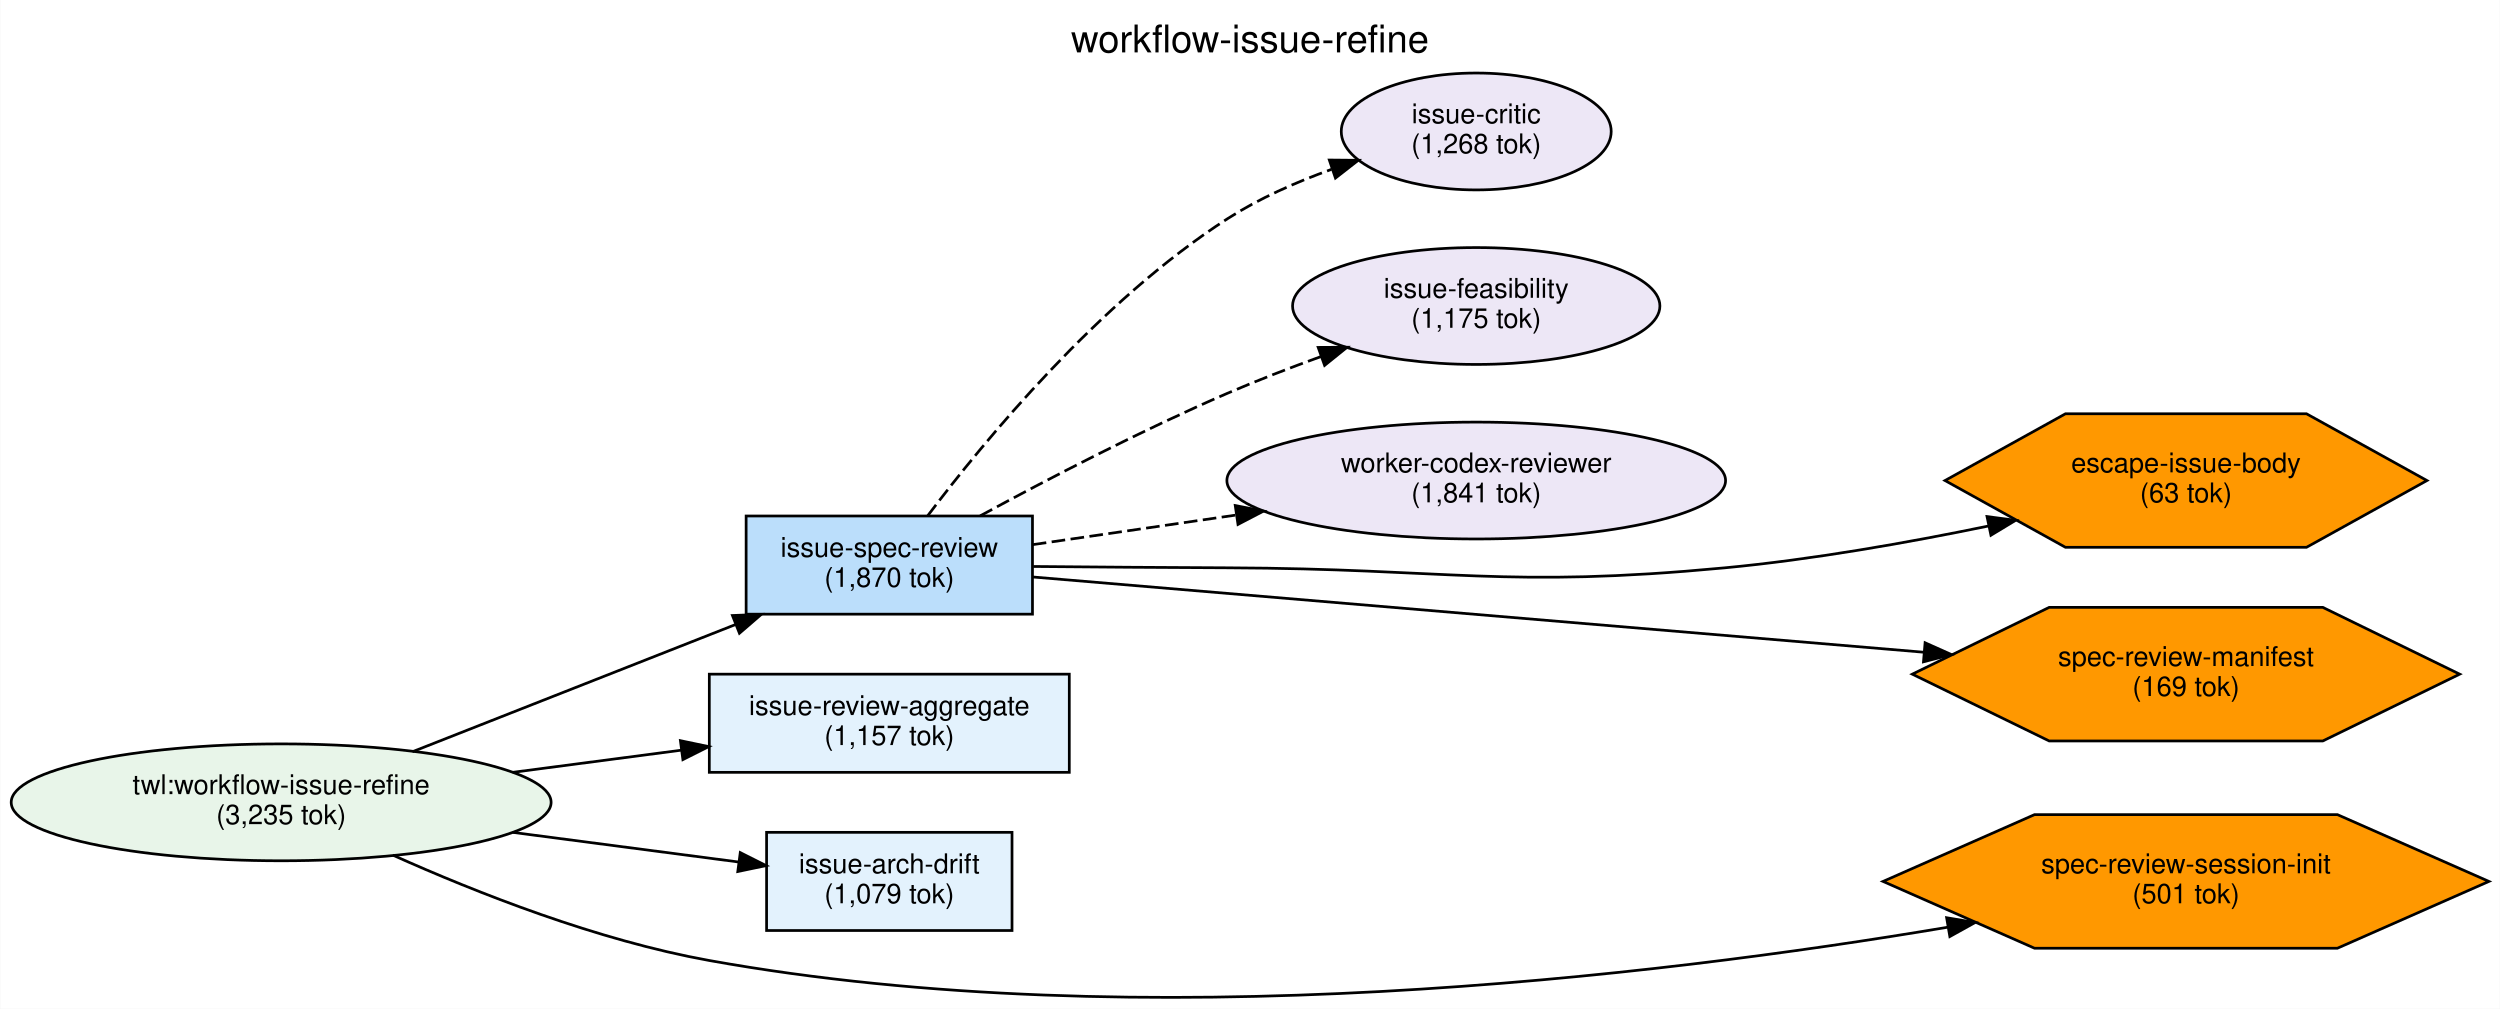
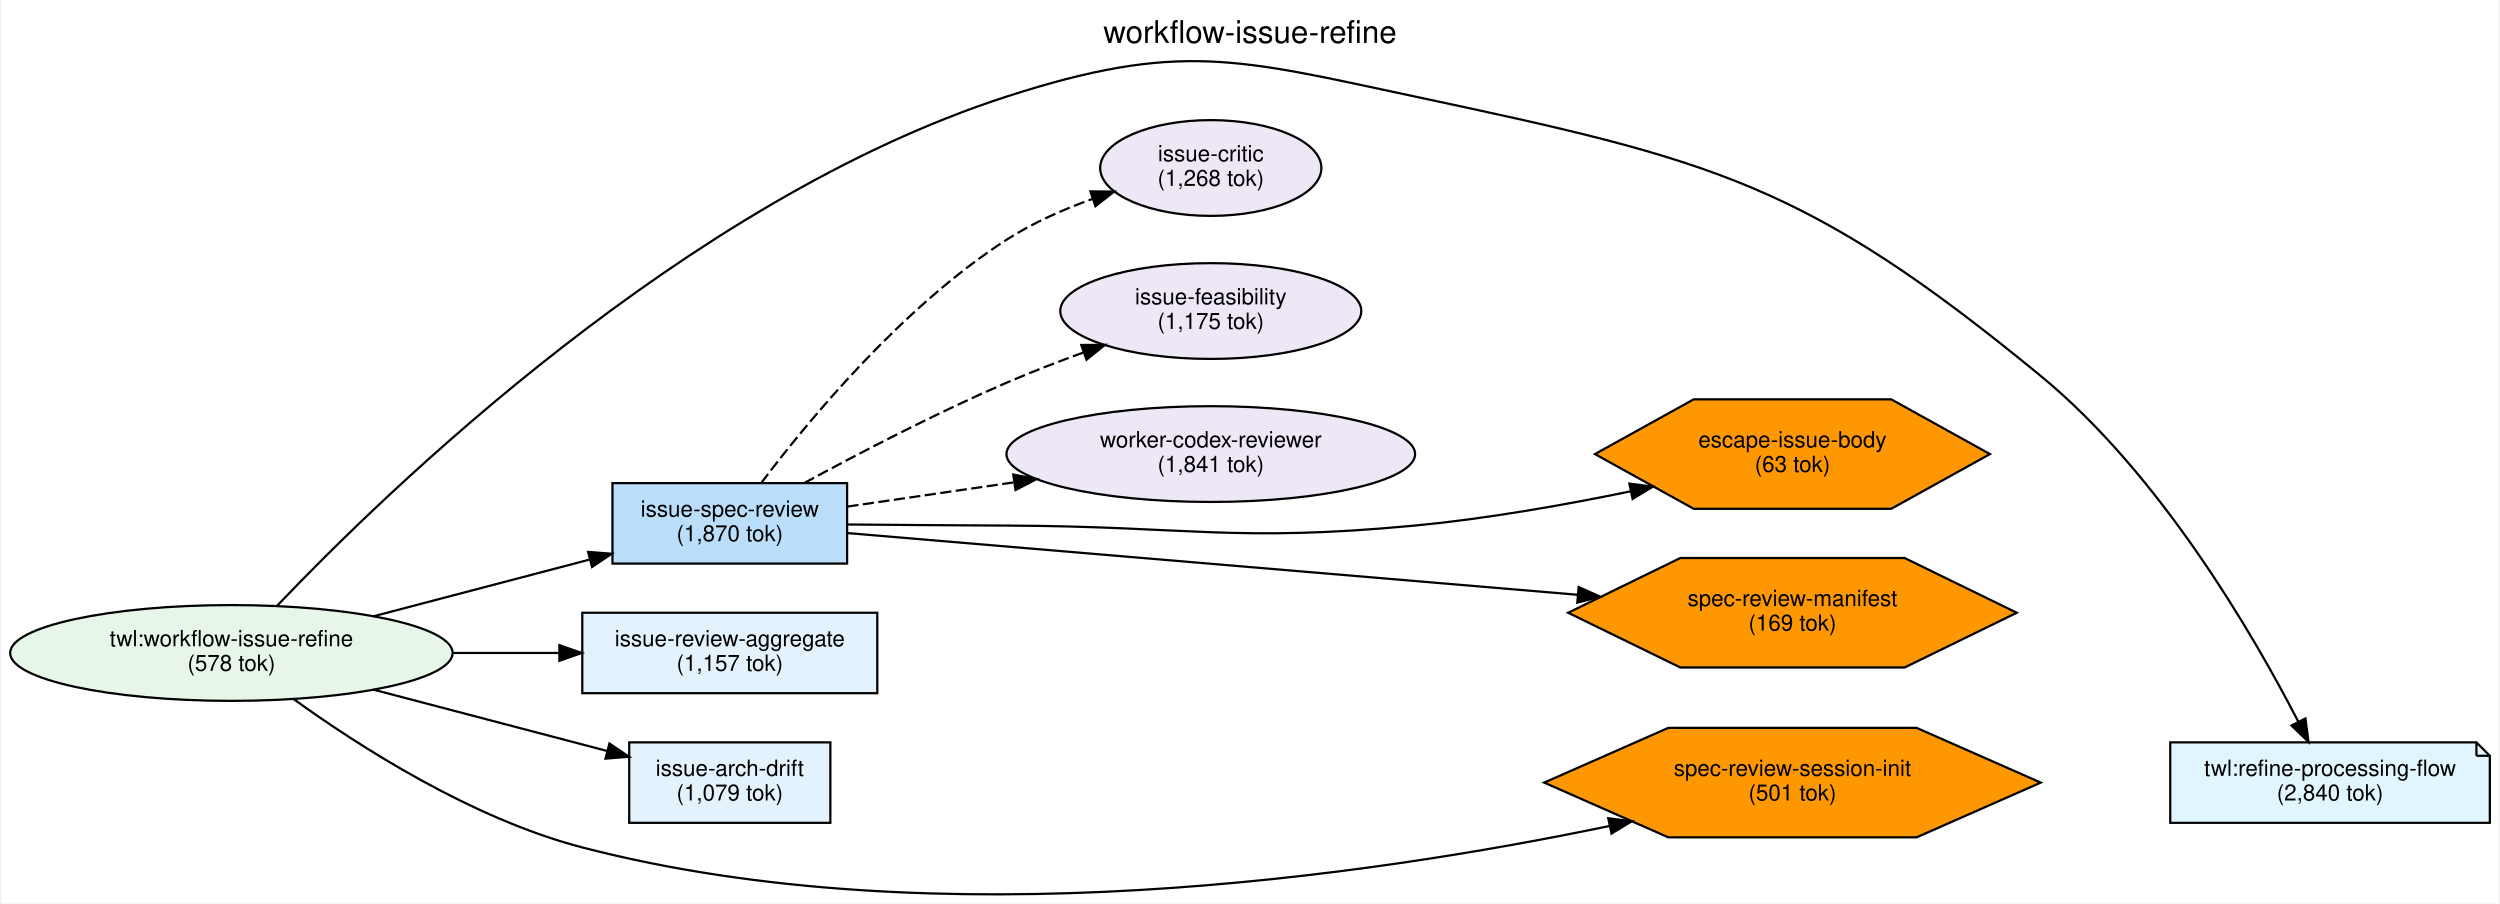
- <svg xmlns="http://www.w3.org/2000/svg" width="917pt" height="370pt" viewBox="0.00 0.00 916.51 369.89">
-   <g id="graph0" class="graph" transform="scale(1 1) rotate(0) translate(4 365.89)">
-     <polygon fill="white" stroke="transparent" points="-4,4 -4,-365.89 912.51,-365.89 912.51,4 -4,4" />
-     <text text-anchor="middle" x="454.26" y="-346.69" font-family="Helvetica,sans-Serif" font-size="14.00">workflow-issue-refine</text>
+ <svg xmlns="http://www.w3.org/2000/svg" width="1118pt" height="404pt" viewBox="0.00 0.00 1117.51 404.22">
+   <g id="graph0" class="graph" transform="scale(1 1) rotate(0) translate(4 400.22)">
+     <polygon fill="white" stroke="transparent" points="-4,4 -4,-400.22 1113.51,-400.22 1113.51,4 -4,4" />
+     <text text-anchor="middle" x="554.76" y="-381.02" font-family="Helvetica,sans-Serif" font-size="14.00">workflow-issue-refine</text>
    <g id="node1" class="node">
-       <ellipse fill="#e8f5e9" stroke="black" cx="98.99" cy="-71.68" rx="98.99" ry="21.43" />
-       <text text-anchor="middle" x="98.99" y="-74.68" font-family="Helvetica,sans-Serif" font-size="10.00">twl:workflow-issue-refine</text>
-       <text text-anchor="middle" x="98.99" y="-63.68" font-family="Helvetica,sans-Serif" font-size="10.00">(3,235 tok)</text>
+       <ellipse fill="#e8f5e9" stroke="black" cx="98.99" cy="-108.05" rx="98.99" ry="21.43" />
+       <text text-anchor="middle" x="98.99" y="-111.05" font-family="Helvetica,sans-Serif" font-size="10.00">twl:workflow-issue-refine</text>
+       <text text-anchor="middle" x="98.99" y="-100.05" font-family="Helvetica,sans-Serif" font-size="10.00">(578 tok)</text>
    </g>
    <g id="node2" class="node">
-       <polygon fill="#bbdefb" stroke="black" points="374.49,-176.68 269.49,-176.68 269.49,-140.68 374.49,-140.68 374.49,-176.68" />
-       <text text-anchor="middle" x="321.99" y="-161.68" font-family="Helvetica,sans-Serif" font-size="10.00">issue-spec-review</text>
-       <text text-anchor="middle" x="321.99" y="-150.68" font-family="Helvetica,sans-Serif" font-size="10.00">(1,870 tok)</text>
+       <polygon fill="#e1f5fe" stroke="black" points="1103.51,-68.05 966.51,-68.05 966.51,-32.05 1109.51,-32.05 1109.51,-62.05 1103.51,-68.05" />
+       <polyline fill="none" stroke="black" points="1103.51,-68.05 1103.51,-62.05 " />
+       <polyline fill="none" stroke="black" points="1109.51,-62.05 1103.51,-62.05 " />
+       <text text-anchor="middle" x="1038.01" y="-53.05" font-family="Helvetica,sans-Serif" font-size="10.00">twl:refine-processing-flow</text>
+       <text text-anchor="middle" x="1038.01" y="-42.05" font-family="Helvetica,sans-Serif" font-size="10.00">(2,840 tok)</text>
+     </g>
+     <g id="edge5" class="edge">
+       <path fill="none" stroke="black" d="M119.24,-128.97C167.91,-180.11 302.3,-310.72 445.99,-357.05 523.16,-381.93 549.12,-373.95 628.42,-357.05 761.75,-328.65 803.19,-318.6 908.51,-232.05 962.09,-188.02 1003.65,-116.39 1023.75,-77.41" />
+       <polygon fill="black" stroke="black" points="1027,-78.75 1028.39,-68.25 1020.75,-75.59 1027,-78.75" />
+     </g>
+     <g id="node3" class="node">
+       <polygon fill="#bbdefb" stroke="black" points="374.49,-184.05 269.49,-184.05 269.49,-148.05 374.49,-148.05 374.49,-184.05" />
+       <text text-anchor="middle" x="321.99" y="-169.05" font-family="Helvetica,sans-Serif" font-size="10.00">issue-spec-review</text>
+       <text text-anchor="middle" x="321.99" y="-158.05" font-family="Helvetica,sans-Serif" font-size="10.00">(1,870 tok)</text>
    </g>
    <g id="edge1" class="edge">
-       <path fill="none" stroke="black" d="M147.13,-90.24C181.81,-103.89 229.06,-122.49 265.55,-136.86" />
-       <polygon fill="black" stroke="black" points="264.47,-140.19 275.06,-140.6 267.04,-133.68 264.47,-140.19" />
+       <path fill="none" stroke="black" d="M162.44,-124.44C192.71,-132.39 228.96,-141.9 259.16,-149.82" />
+       <polygon fill="black" stroke="black" points="258.58,-153.29 269.15,-152.45 260.36,-146.52 258.58,-153.29" />
    </g>
-     <g id="node3" class="node">
-       <polygon fill="#e3f2fd" stroke="black" points="387.99,-118.68 255.99,-118.68 255.99,-82.68 387.99,-82.68 387.99,-118.68" />
-       <text text-anchor="middle" x="321.99" y="-103.68" font-family="Helvetica,sans-Serif" font-size="10.00">issue-review-aggregate</text>
-       <text text-anchor="middle" x="321.99" y="-92.68" font-family="Helvetica,sans-Serif" font-size="10.00">(1,157 tok)</text>
+     <g id="node4" class="node">
+       <polygon fill="#e3f2fd" stroke="black" points="387.99,-126.05 255.99,-126.05 255.99,-90.05 387.99,-90.05 387.99,-126.05" />
+       <text text-anchor="middle" x="321.99" y="-111.05" font-family="Helvetica,sans-Serif" font-size="10.00">issue-review-aggregate</text>
+       <text text-anchor="middle" x="321.99" y="-100.05" font-family="Helvetica,sans-Serif" font-size="10.00">(1,157 tok)</text>
    </g>
    <g id="edge2" class="edge">
-       <path fill="none" stroke="black" d="M183.86,-82.68C204.23,-85.36 225.88,-88.2 245.82,-90.82" />
-       <polygon fill="black" stroke="black" points="245.39,-94.29 255.76,-92.12 246.3,-87.35 245.39,-94.29" />
+       <path fill="none" stroke="black" d="M198.21,-108.05C214.04,-108.05 230.21,-108.05 245.4,-108.05" />
+       <polygon fill="black" stroke="black" points="245.74,-111.55 255.74,-108.05 245.74,-104.55 245.74,-111.55" />
    </g>
-     <g id="node4" class="node">
-       <polygon fill="#e3f2fd" stroke="black" points="366.99,-60.68 276.99,-60.68 276.99,-24.68 366.99,-24.68 366.99,-60.68" />
-       <text text-anchor="middle" x="321.99" y="-45.68" font-family="Helvetica,sans-Serif" font-size="10.00">issue-arch-drift</text>
-       <text text-anchor="middle" x="321.99" y="-34.68" font-family="Helvetica,sans-Serif" font-size="10.00">(1,079 tok)</text>
+     <g id="node5" class="node">
+       <polygon fill="#e3f2fd" stroke="black" points="366.99,-68.05 276.99,-68.05 276.99,-32.05 366.99,-32.05 366.99,-68.05" />
+       <text text-anchor="middle" x="321.99" y="-53.05" font-family="Helvetica,sans-Serif" font-size="10.00">issue-arch-drift</text>
+       <text text-anchor="middle" x="321.99" y="-42.05" font-family="Helvetica,sans-Serif" font-size="10.00">(1,079 tok)</text>
    </g>
    <g id="edge3" class="edge">
-       <path fill="none" stroke="black" d="M183.86,-60.67C211.65,-57.03 241.84,-53.07 266.8,-49.79" />
-       <polygon fill="black" stroke="black" points="267.34,-53.25 276.8,-48.48 266.43,-46.31 267.34,-53.25" />
+       <path fill="none" stroke="black" d="M162.44,-91.67C195.38,-83.02 235.39,-72.52 266.98,-64.23" />
+       <polygon fill="black" stroke="black" points="268.14,-67.54 276.92,-61.62 266.36,-60.77 268.14,-67.54" />
+     </g>
+     <g id="node11" class="node">
+       <polygon fill="#ff9800" stroke="black" points="908.55,-50.05 853.01,-74.54 741.92,-74.54 686.38,-50.05 741.92,-25.56 853.01,-25.56 908.55,-50.05" />
+       <text text-anchor="middle" x="797.47" y="-53.05" font-family="Helvetica,sans-Serif" font-size="10.00">spec-review-session-init</text>
+       <text text-anchor="middle" x="797.47" y="-42.05" font-family="Helvetica,sans-Serif" font-size="10.00">(501 tok)</text>
+     </g>
+     <g id="edge4" class="edge">
+       <path fill="none" stroke="black" d="M126.61,-87.57C156.29,-66.15 206.62,-33.89 255.99,-21.05 414.79,20.24 608.42,-8.29 715.48,-30.61" />
+       <polygon fill="black" stroke="black" points="715.06,-34.09 725.56,-32.74 716.51,-27.25 715.06,-34.09" />
+     </g>
+     <g id="node6" class="node">
+       <ellipse fill="#ede7f6" stroke="black" cx="537.21" cy="-325.05" rx="49.49" ry="21.43" />
+       <text text-anchor="middle" x="537.21" y="-328.05" font-family="Helvetica,sans-Serif" font-size="10.00">issue-critic</text>
+       <text text-anchor="middle" x="537.21" y="-317.05" font-family="Helvetica,sans-Serif" font-size="10.00">(1,268 tok)</text>
+     </g>
+     <g id="edge6" class="edge">
+       <path fill="none" stroke="black" stroke-dasharray="5,2" d="M336.1,-184.18C356.65,-211.4 398.99,-262.85 445.99,-293.05 457.58,-300.5 471.12,-306.48 484.13,-311.16" />
+       <polygon fill="black" stroke="black" points="483.34,-314.59 493.94,-314.49 485.59,-307.96 483.34,-314.59" />
+     </g>
+     <g id="node7" class="node">
+       <ellipse fill="#ede7f6" stroke="black" cx="537.21" cy="-261.05" rx="67.35" ry="21.43" />
+       <text text-anchor="middle" x="537.21" y="-264.05" font-family="Helvetica,sans-Serif" font-size="10.00">issue-feasibility</text>
+       <text text-anchor="middle" x="537.21" y="-253.05" font-family="Helvetica,sans-Serif" font-size="10.00">(1,175 tok)</text>
+     </g>
+     <g id="edge7" class="edge">
+       <path fill="none" stroke="black" stroke-dasharray="5,2" d="M355.31,-184.1C379.8,-197.4 414.49,-215.47 445.99,-229.05 456.96,-233.78 468.88,-238.38 480.35,-242.54" />
+       <polygon fill="black" stroke="black" points="479.26,-245.87 489.86,-245.93 481.61,-239.28 479.26,-245.87" />
+     </g>
+     <g id="node8" class="node">
+       <ellipse fill="#ede7f6" stroke="black" cx="537.21" cy="-197.05" rx="91.43" ry="21.43" />
+       <text text-anchor="middle" x="537.21" y="-200.05" font-family="Helvetica,sans-Serif" font-size="10.00">worker-codex-reviewer</text>
+       <text text-anchor="middle" x="537.21" y="-189.05" font-family="Helvetica,sans-Serif" font-size="10.00">(1,841 tok)</text>
+     </g>
+     <g id="edge8" class="edge">
+       <path fill="none" stroke="black" stroke-dasharray="5,2" d="M374.6,-173.56C397.02,-176.82 423.9,-180.72 449.24,-184.41" />
+       <polygon fill="black" stroke="black" points="448.84,-187.89 459.24,-185.86 449.85,-180.96 448.84,-187.89" />
+     </g>
+     <g id="node9" class="node">
+       <polygon fill="#ff9800" stroke="black" points="885.83,-197.05 841.65,-221.54 753.29,-221.54 709.1,-197.05 753.29,-172.56 841.65,-172.56 885.83,-197.05" />
+       <text text-anchor="middle" x="797.47" y="-200.05" font-family="Helvetica,sans-Serif" font-size="10.00">escape-issue-body</text>
+       <text text-anchor="middle" x="797.47" y="-189.05" font-family="Helvetica,sans-Serif" font-size="10.00">(63 tok)</text>
+     </g>
+     <g id="edge9" class="edge">
+       <path fill="none" stroke="black" d="M374.76,-165.54C396.72,-165.35 422.61,-165.15 445.99,-165.05 527.07,-164.72 547.7,-157.44 628.42,-165.05 660.43,-168.07 695.42,-174.26 725.15,-180.4" />
+       <polygon fill="black" stroke="black" points="724.51,-183.84 735.01,-182.47 725.95,-176.99 724.51,-183.84" />
    </g>
    <g id="node10" class="node">
-       <polygon fill="#ff9800" stroke="black" points="908.55,-42.68 853.01,-67.17 741.92,-67.17 686.38,-42.68 741.92,-18.19 853.01,-18.19 908.55,-42.68" />
-       <text text-anchor="middle" x="797.47" y="-45.68" font-family="Helvetica,sans-Serif" font-size="10.00">spec-review-session-init</text>
-       <text text-anchor="middle" x="797.47" y="-34.68" font-family="Helvetica,sans-Serif" font-size="10.00">(501 tok)</text>
+       <polygon fill="#ff9800" stroke="black" points="897.83,-126.05 847.65,-150.54 747.29,-150.54 697.11,-126.05 747.29,-101.56 847.65,-101.56 897.83,-126.05" />
+       <text text-anchor="middle" x="797.47" y="-129.05" font-family="Helvetica,sans-Serif" font-size="10.00">spec-review-manifest</text>
+       <text text-anchor="middle" x="797.47" y="-118.05" font-family="Helvetica,sans-Serif" font-size="10.00">(169 tok)</text>
    </g>
-     <g id="edge4" class="edge">
-       <path fill="none" stroke="black" d="M139.93,-52.32C170.8,-38.48 215.04,-21.05 255.99,-13.68 414.35,14.81 602.66,-7.79 710.01,-25.87" />
-       <polygon fill="black" stroke="black" points="709.7,-29.37 720.14,-27.61 710.88,-22.47 709.7,-29.37" />
-     </g>
-     <g id="node5" class="node">
-       <ellipse fill="#ede7f6" stroke="black" cx="537.21" cy="-317.68" rx="49.49" ry="21.43" />
-       <text text-anchor="middle" x="537.21" y="-320.68" font-family="Helvetica,sans-Serif" font-size="10.00">issue-critic</text>
-       <text text-anchor="middle" x="537.21" y="-309.68" font-family="Helvetica,sans-Serif" font-size="10.00">(1,268 tok)</text>
-     </g>
-     <g id="edge5" class="edge">
-       <path fill="none" stroke="black" stroke-dasharray="5,2" d="M336.1,-176.81C356.65,-204.03 398.99,-255.48 445.99,-285.68 457.58,-293.13 471.12,-299.1 484.13,-303.78" />
-       <polygon fill="black" stroke="black" points="483.34,-307.21 493.94,-307.11 485.59,-300.59 483.34,-307.21" />
-     </g>
-     <g id="node6" class="node">
-       <ellipse fill="#ede7f6" stroke="black" cx="537.21" cy="-253.68" rx="67.35" ry="21.43" />
-       <text text-anchor="middle" x="537.21" y="-256.68" font-family="Helvetica,sans-Serif" font-size="10.00">issue-feasibility</text>
-       <text text-anchor="middle" x="537.21" y="-245.68" font-family="Helvetica,sans-Serif" font-size="10.00">(1,175 tok)</text>
-     </g>
-     <g id="edge6" class="edge">
-       <path fill="none" stroke="black" stroke-dasharray="5,2" d="M355.31,-176.73C379.8,-190.03 414.49,-208.1 445.99,-221.68 456.96,-226.41 468.88,-231.01 480.35,-235.17" />
-       <polygon fill="black" stroke="black" points="479.26,-238.5 489.86,-238.56 481.61,-231.9 479.26,-238.5" />
-     </g>
-     <g id="node7" class="node">
-       <ellipse fill="#ede7f6" stroke="black" cx="537.21" cy="-189.68" rx="91.43" ry="21.43" />
-       <text text-anchor="middle" x="537.21" y="-192.68" font-family="Helvetica,sans-Serif" font-size="10.00">worker-codex-reviewer</text>
-       <text text-anchor="middle" x="537.21" y="-181.68" font-family="Helvetica,sans-Serif" font-size="10.00">(1,841 tok)</text>
-     </g>
-     <g id="edge7" class="edge">
-       <path fill="none" stroke="black" stroke-dasharray="5,2" d="M374.6,-166.18C397.02,-169.44 423.9,-173.35 449.24,-177.04" />
-       <polygon fill="black" stroke="black" points="448.84,-180.51 459.24,-178.49 449.85,-173.59 448.84,-180.51" />
-     </g>
-     <g id="node8" class="node">
-       <polygon fill="#ff9800" stroke="black" points="885.83,-189.68 841.65,-214.17 753.29,-214.17 709.1,-189.68 753.29,-165.19 841.65,-165.19 885.83,-189.68" />
-       <text text-anchor="middle" x="797.47" y="-192.68" font-family="Helvetica,sans-Serif" font-size="10.00">escape-issue-body</text>
-       <text text-anchor="middle" x="797.47" y="-181.68" font-family="Helvetica,sans-Serif" font-size="10.00">(63 tok)</text>
-     </g>
-     <g id="edge8" class="edge">
-       <path fill="none" stroke="black" d="M374.76,-158.17C396.72,-157.97 422.61,-157.77 445.99,-157.68 527.07,-157.35 547.7,-150.06 628.42,-157.68 660.43,-160.7 695.42,-166.89 725.15,-173.03" />
-       <polygon fill="black" stroke="black" points="724.51,-176.47 735.01,-175.1 725.95,-169.62 724.51,-176.47" />
-     </g>
-     <g id="node9" class="node">
-       <polygon fill="#ff9800" stroke="black" points="897.83,-118.68 847.65,-143.17 747.29,-143.17 697.11,-118.68 747.29,-94.19 847.65,-94.19 897.83,-118.68" />
-       <text text-anchor="middle" x="797.47" y="-121.68" font-family="Helvetica,sans-Serif" font-size="10.00">spec-review-manifest</text>
-       <text text-anchor="middle" x="797.47" y="-110.68" font-family="Helvetica,sans-Serif" font-size="10.00">(169 tok)</text>
-     </g>
-     <g id="edge9" class="edge">
-       <path fill="none" stroke="black" d="M374.56,-154.32C452.8,-147.71 602.79,-135.04 701.22,-126.73" />
-       <polygon fill="black" stroke="black" points="701.8,-130.19 711.47,-125.86 701.21,-123.21 701.8,-130.19" />
+     <g id="edge10" class="edge">
+       <path fill="none" stroke="black" d="M374.56,-161.7C452.8,-155.09 602.79,-142.42 701.22,-134.1" />
+       <polygon fill="black" stroke="black" points="701.8,-137.56 711.47,-133.23 701.21,-130.59 701.8,-137.56" />
    </g>
  </g>
</svg>
